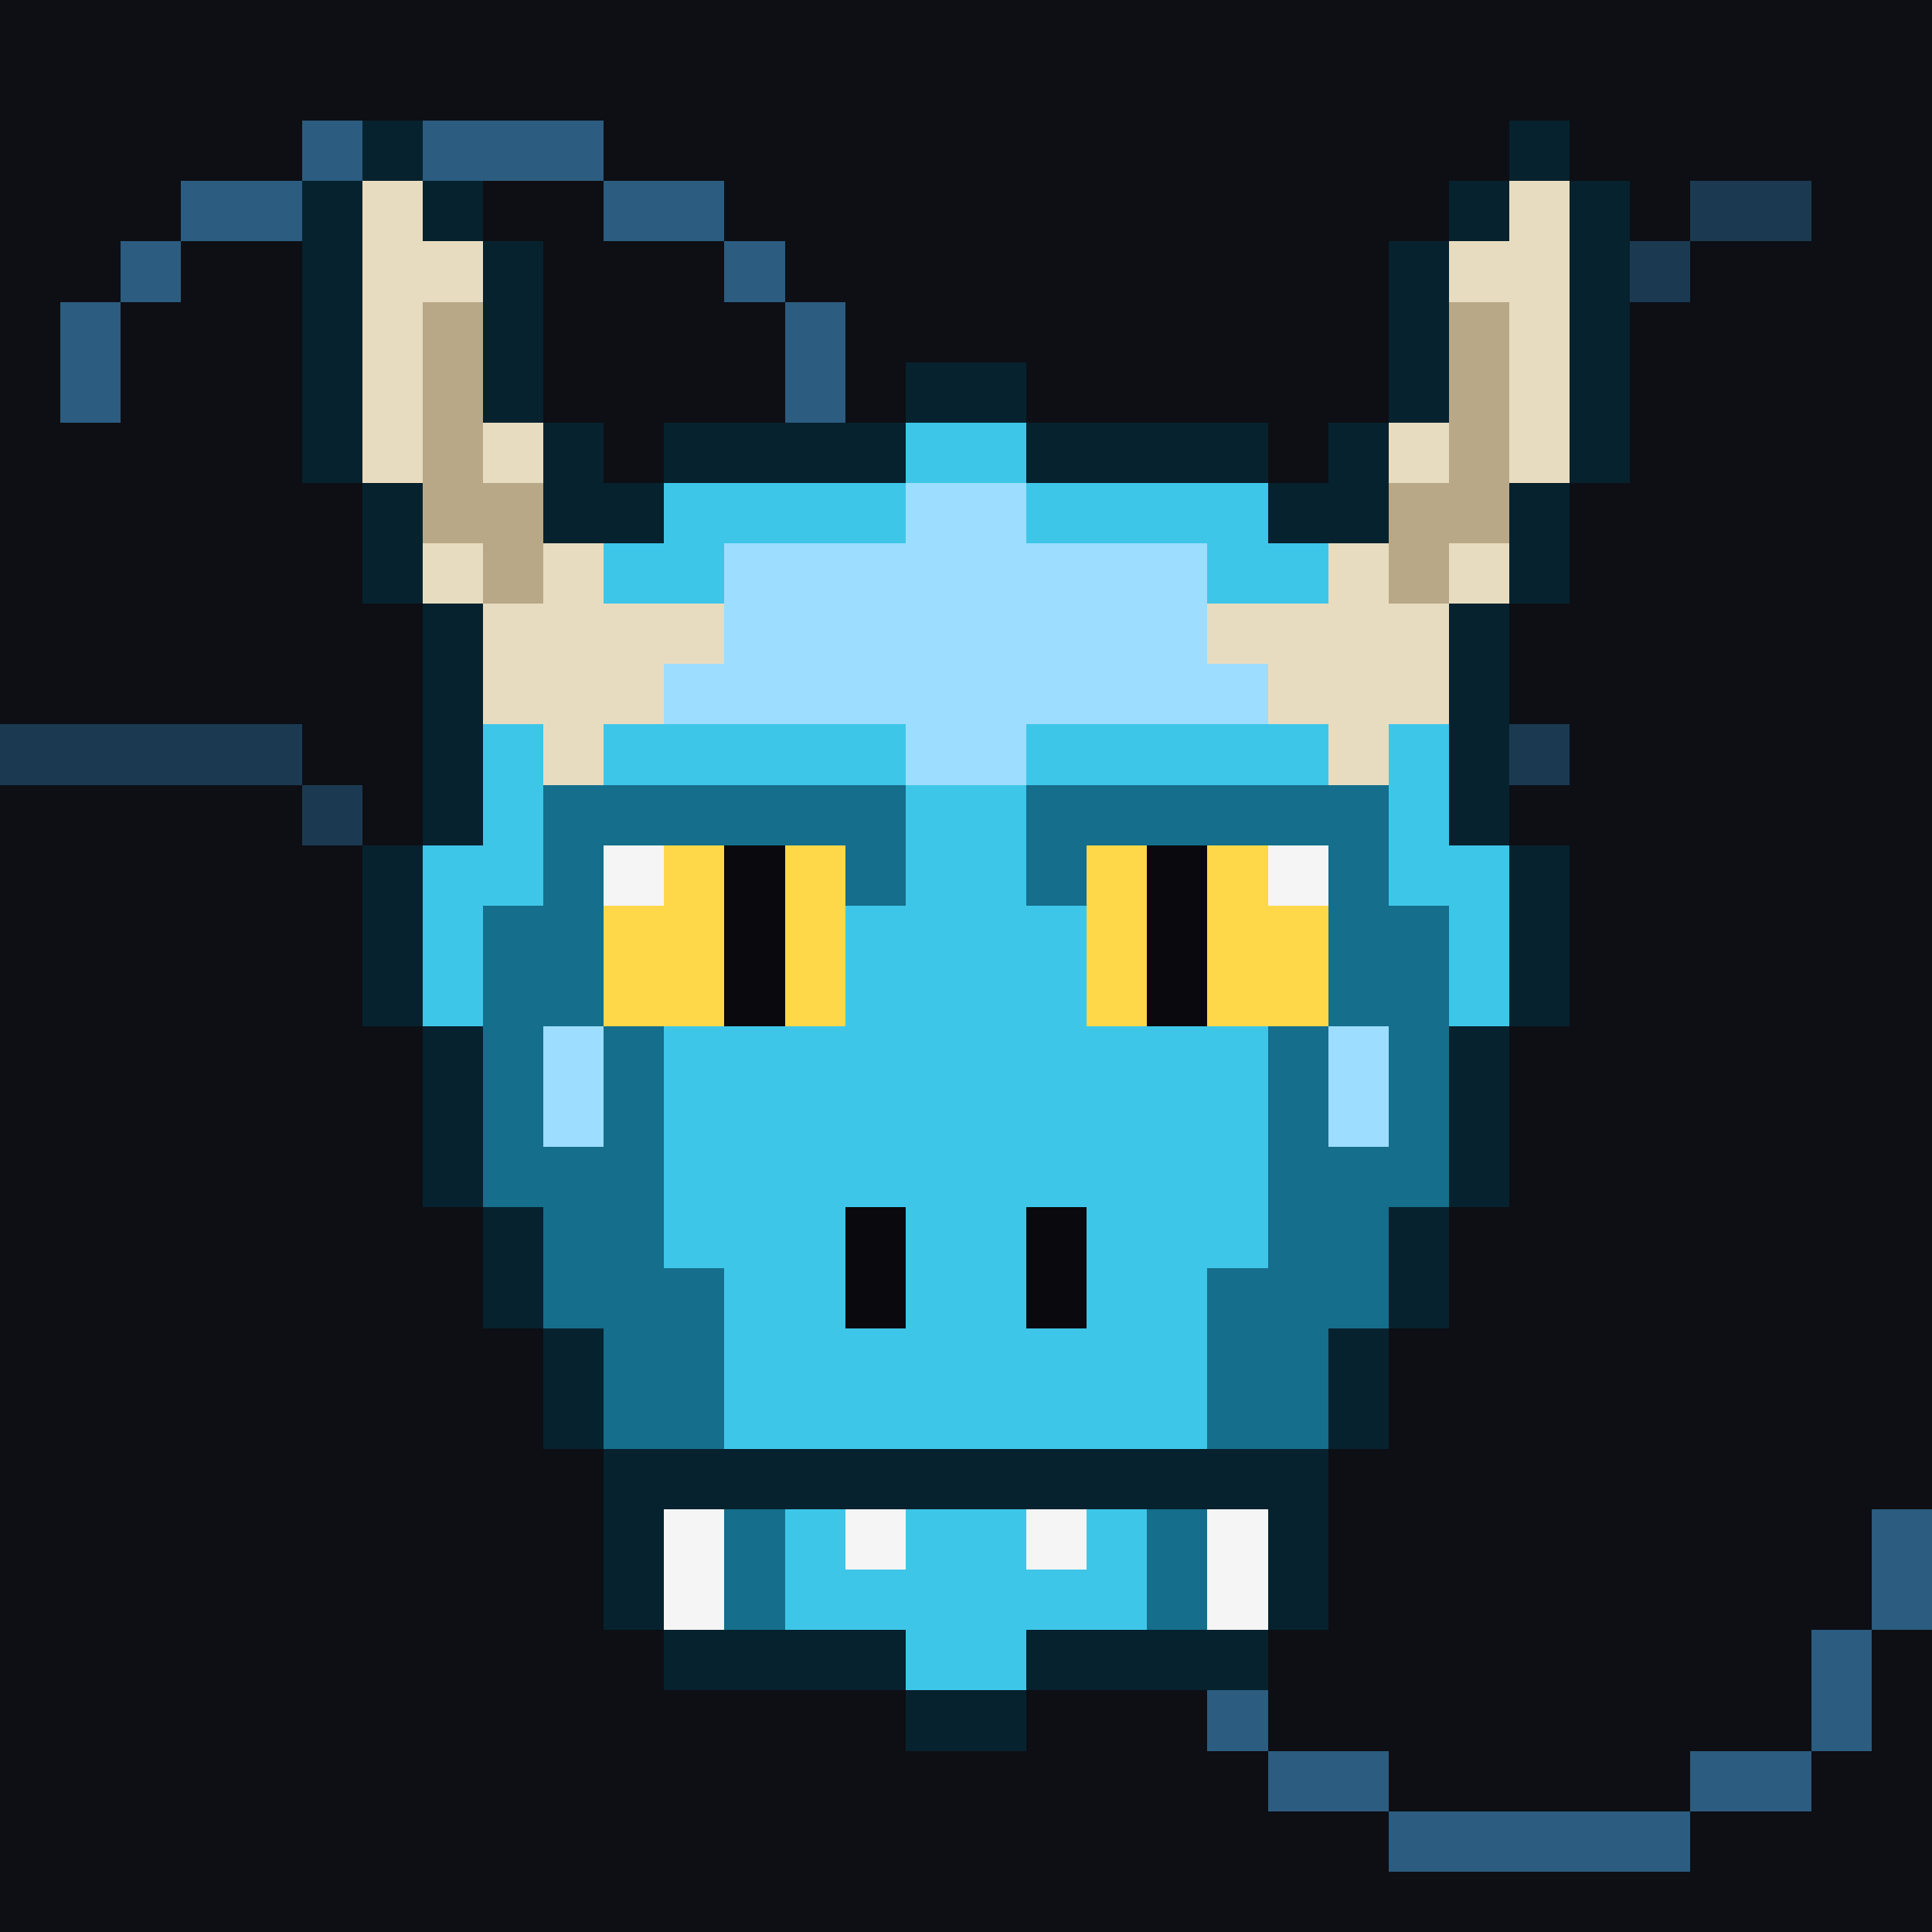
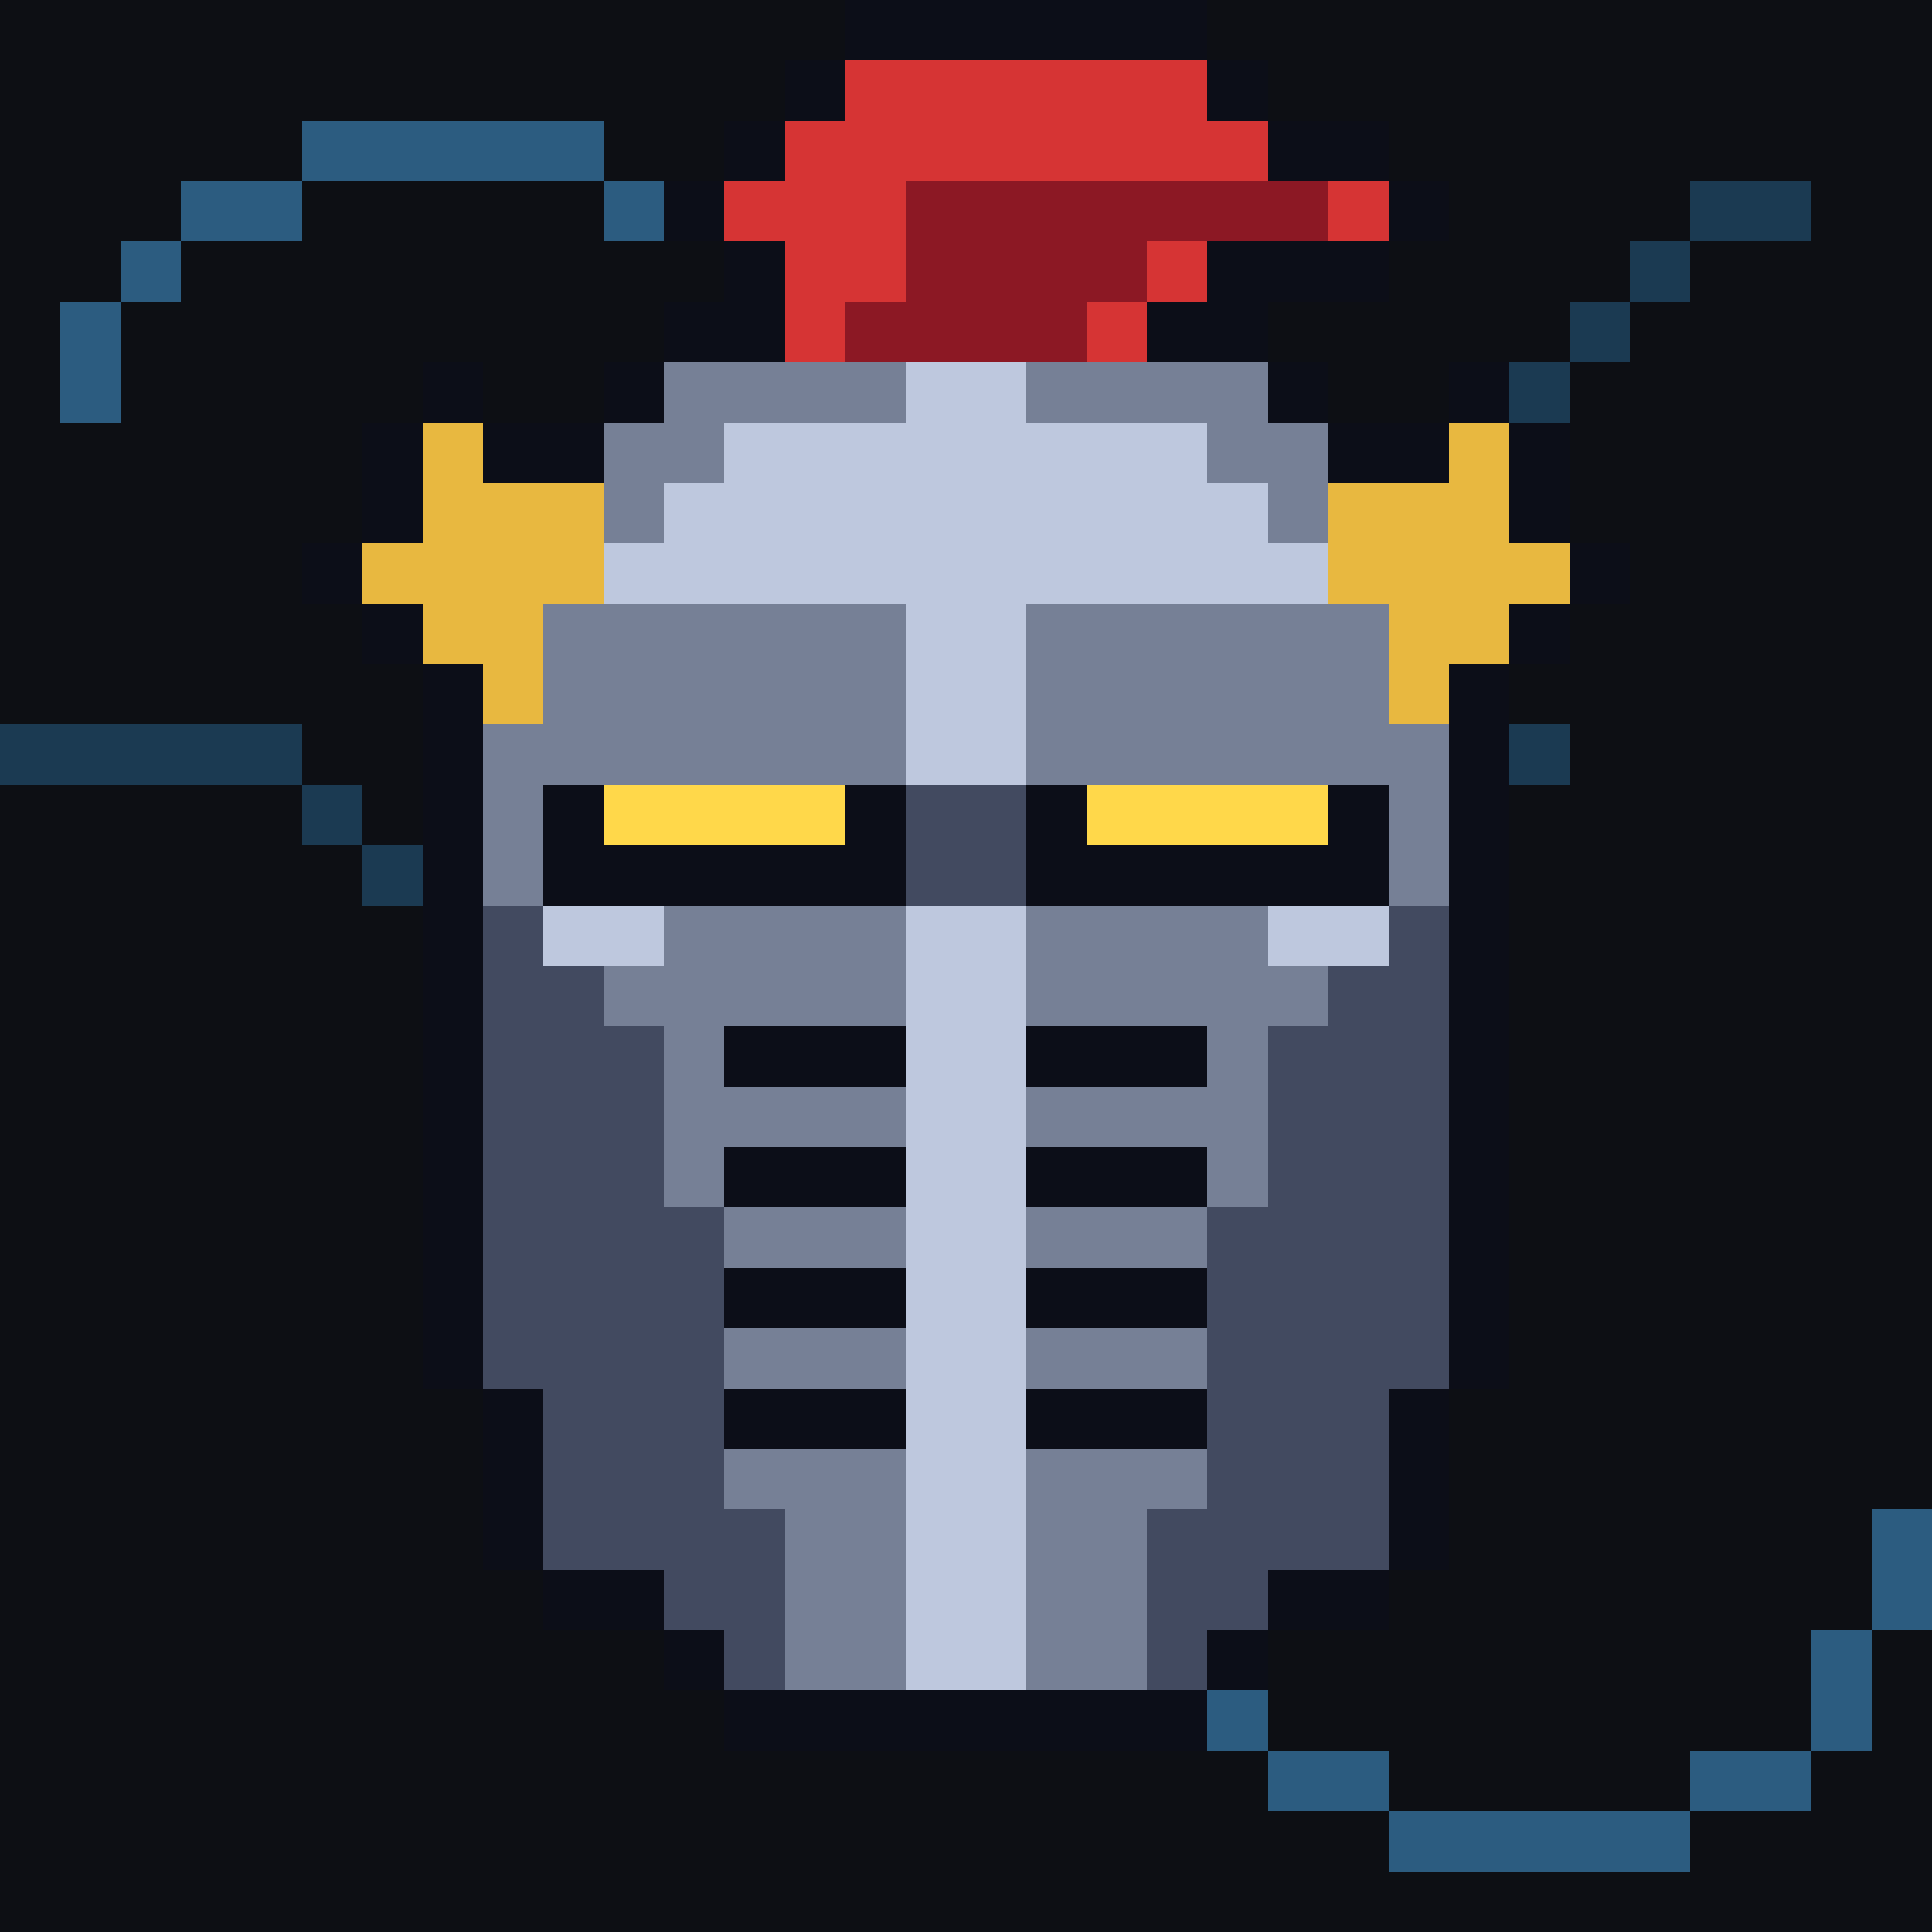
<svg xmlns="http://www.w3.org/2000/svg" viewBox="0 0 32 32" shape-rendering="crispEdges">
-   <rect x="0" y="0" width="32" height="1" fill="#0d0f14" />
-   <rect x="0" y="1" width="32" height="1" fill="#0d0f14" />
+   <rect x="0" y="0" width="14" height="1" fill="#0d0f14" />
+   <rect x="14" y="0" width="6" height="1" fill="#0c0e18" />
+   <rect x="20" y="0" width="12" height="1" fill="#0d0f14" />
+   <rect x="0" y="1" width="13" height="1" fill="#0d0f14" />
+   <rect x="13" y="1" width="1" height="1" fill="#0c0e18" />
+   <rect x="14" y="1" width="6" height="1" fill="#d63434" />
+   <rect x="20" y="1" width="1" height="1" fill="#0c0e18" />
+   <rect x="21" y="1" width="11" height="1" fill="#0d0f14" />
  <rect x="0" y="2" width="5" height="1" fill="#0d0f14" />
-   <rect x="5" y="2" width="1" height="1" fill="#2c5c80" />
-   <rect x="6" y="2" width="1" height="1" fill="#06222e" />
-   <rect x="7" y="2" width="3" height="1" fill="#2c5c80" />
-   <rect x="10" y="2" width="15" height="1" fill="#0d0f14" />
-   <rect x="25" y="2" width="1" height="1" fill="#06222e" />
-   <rect x="26" y="2" width="6" height="1" fill="#0d0f14" />
+   <rect x="5" y="2" width="5" height="1" fill="#2c5c80" />
+   <rect x="10" y="2" width="2" height="1" fill="#0d0f14" />
+   <rect x="12" y="2" width="1" height="1" fill="#0c0e18" />
+   <rect x="13" y="2" width="8" height="1" fill="#d63434" />
+   <rect x="21" y="2" width="2" height="1" fill="#0c0e18" />
+   <rect x="23" y="2" width="9" height="1" fill="#0d0f14" />
  <rect x="0" y="3" width="3" height="1" fill="#0d0f14" />
  <rect x="3" y="3" width="2" height="1" fill="#2c5c80" />
-   <rect x="5" y="3" width="1" height="1" fill="#06222e" />
-   <rect x="6" y="3" width="1" height="1" fill="#e8dcc0" />
-   <rect x="7" y="3" width="1" height="1" fill="#06222e" />
-   <rect x="8" y="3" width="2" height="1" fill="#0d0f14" />
-   <rect x="10" y="3" width="2" height="1" fill="#2c5c80" />
-   <rect x="12" y="3" width="12" height="1" fill="#0d0f14" />
-   <rect x="24" y="3" width="1" height="1" fill="#06222e" />
-   <rect x="25" y="3" width="1" height="1" fill="#e8dcc0" />
-   <rect x="26" y="3" width="1" height="1" fill="#06222e" />
-   <rect x="27" y="3" width="1" height="1" fill="#0d0f14" />
+   <rect x="5" y="3" width="5" height="1" fill="#0d0f14" />
+   <rect x="10" y="3" width="1" height="1" fill="#2c5c80" />
+   <rect x="11" y="3" width="1" height="1" fill="#0c0e18" />
+   <rect x="12" y="3" width="3" height="1" fill="#d63434" />
+   <rect x="15" y="3" width="7" height="1" fill="#8c1824" />
+   <rect x="22" y="3" width="1" height="1" fill="#d63434" />
+   <rect x="23" y="3" width="1" height="1" fill="#0c0e18" />
+   <rect x="24" y="3" width="4" height="1" fill="#0d0f14" />
  <rect x="28" y="3" width="2" height="1" fill="#1b3a52" />
  <rect x="30" y="3" width="2" height="1" fill="#0d0f14" />
  <rect x="0" y="4" width="2" height="1" fill="#0d0f14" />
  <rect x="2" y="4" width="1" height="1" fill="#2c5c80" />
-   <rect x="3" y="4" width="2" height="1" fill="#0d0f14" />
-   <rect x="5" y="4" width="1" height="1" fill="#06222e" />
-   <rect x="6" y="4" width="2" height="1" fill="#e8dcc0" />
-   <rect x="8" y="4" width="1" height="1" fill="#06222e" />
-   <rect x="9" y="4" width="3" height="1" fill="#0d0f14" />
-   <rect x="12" y="4" width="1" height="1" fill="#2c5c80" />
-   <rect x="13" y="4" width="10" height="1" fill="#0d0f14" />
-   <rect x="23" y="4" width="1" height="1" fill="#06222e" />
-   <rect x="24" y="4" width="2" height="1" fill="#e8dcc0" />
-   <rect x="26" y="4" width="1" height="1" fill="#06222e" />
+   <rect x="3" y="4" width="9" height="1" fill="#0d0f14" />
+   <rect x="12" y="4" width="1" height="1" fill="#0c0e18" />
+   <rect x="13" y="4" width="2" height="1" fill="#d63434" />
+   <rect x="15" y="4" width="4" height="1" fill="#8c1824" />
+   <rect x="19" y="4" width="1" height="1" fill="#d63434" />
+   <rect x="20" y="4" width="3" height="1" fill="#0c0e18" />
+   <rect x="23" y="4" width="4" height="1" fill="#0d0f14" />
  <rect x="27" y="4" width="1" height="1" fill="#1b3a52" />
  <rect x="28" y="4" width="4" height="1" fill="#0d0f14" />
  <rect x="0" y="5" width="1" height="1" fill="#0d0f14" />
  <rect x="1" y="5" width="1" height="1" fill="#2c5c80" />
-   <rect x="2" y="5" width="3" height="1" fill="#0d0f14" />
-   <rect x="5" y="5" width="1" height="1" fill="#06222e" />
-   <rect x="6" y="5" width="1" height="1" fill="#e8dcc0" />
-   <rect x="7" y="5" width="1" height="1" fill="#b8a888" />
-   <rect x="8" y="5" width="1" height="1" fill="#06222e" />
-   <rect x="9" y="5" width="4" height="1" fill="#0d0f14" />
-   <rect x="13" y="5" width="1" height="1" fill="#2c5c80" />
-   <rect x="14" y="5" width="9" height="1" fill="#0d0f14" />
-   <rect x="23" y="5" width="1" height="1" fill="#06222e" />
-   <rect x="24" y="5" width="1" height="1" fill="#b8a888" />
-   <rect x="25" y="5" width="1" height="1" fill="#e8dcc0" />
-   <rect x="26" y="5" width="1" height="1" fill="#06222e" />
+   <rect x="2" y="5" width="9" height="1" fill="#0d0f14" />
+   <rect x="11" y="5" width="2" height="1" fill="#0c0e18" />
+   <rect x="13" y="5" width="1" height="1" fill="#d63434" />
+   <rect x="14" y="5" width="4" height="1" fill="#8c1824" />
+   <rect x="18" y="5" width="1" height="1" fill="#d63434" />
+   <rect x="19" y="5" width="2" height="1" fill="#0c0e18" />
+   <rect x="21" y="5" width="5" height="1" fill="#0d0f14" />
+   <rect x="26" y="5" width="1" height="1" fill="#1b3a52" />
  <rect x="27" y="5" width="5" height="1" fill="#0d0f14" />
  <rect x="0" y="6" width="1" height="1" fill="#0d0f14" />
  <rect x="1" y="6" width="1" height="1" fill="#2c5c80" />
-   <rect x="2" y="6" width="3" height="1" fill="#0d0f14" />
-   <rect x="5" y="6" width="1" height="1" fill="#06222e" />
-   <rect x="6" y="6" width="1" height="1" fill="#e8dcc0" />
-   <rect x="7" y="6" width="1" height="1" fill="#b8a888" />
-   <rect x="8" y="6" width="1" height="1" fill="#06222e" />
-   <rect x="9" y="6" width="4" height="1" fill="#0d0f14" />
-   <rect x="13" y="6" width="1" height="1" fill="#2c5c80" />
-   <rect x="14" y="6" width="1" height="1" fill="#0d0f14" />
-   <rect x="15" y="6" width="2" height="1" fill="#06222e" />
-   <rect x="17" y="6" width="6" height="1" fill="#0d0f14" />
-   <rect x="23" y="6" width="1" height="1" fill="#06222e" />
-   <rect x="24" y="6" width="1" height="1" fill="#b8a888" />
-   <rect x="25" y="6" width="1" height="1" fill="#e8dcc0" />
-   <rect x="26" y="6" width="1" height="1" fill="#06222e" />
-   <rect x="27" y="6" width="5" height="1" fill="#0d0f14" />
-   <rect x="0" y="7" width="5" height="1" fill="#0d0f14" />
-   <rect x="5" y="7" width="1" height="1" fill="#06222e" />
-   <rect x="6" y="7" width="1" height="1" fill="#e8dcc0" />
-   <rect x="7" y="7" width="1" height="1" fill="#b8a888" />
-   <rect x="8" y="7" width="1" height="1" fill="#e8dcc0" />
-   <rect x="9" y="7" width="1" height="1" fill="#06222e" />
-   <rect x="10" y="7" width="1" height="1" fill="#0d0f14" />
-   <rect x="11" y="7" width="4" height="1" fill="#06222e" />
-   <rect x="15" y="7" width="2" height="1" fill="#3ec6e8" />
-   <rect x="17" y="7" width="4" height="1" fill="#06222e" />
-   <rect x="21" y="7" width="1" height="1" fill="#0d0f14" />
-   <rect x="22" y="7" width="1" height="1" fill="#06222e" />
-   <rect x="23" y="7" width="1" height="1" fill="#e8dcc0" />
-   <rect x="24" y="7" width="1" height="1" fill="#b8a888" />
-   <rect x="25" y="7" width="1" height="1" fill="#e8dcc0" />
-   <rect x="26" y="7" width="1" height="1" fill="#06222e" />
-   <rect x="27" y="7" width="5" height="1" fill="#0d0f14" />
+   <rect x="2" y="6" width="5" height="1" fill="#0d0f14" />
+   <rect x="7" y="6" width="1" height="1" fill="#0c0e18" />
+   <rect x="8" y="6" width="2" height="1" fill="#0d0f14" />
+   <rect x="10" y="6" width="1" height="1" fill="#0c0e18" />
+   <rect x="11" y="6" width="4" height="1" fill="#768096" />
+   <rect x="15" y="6" width="2" height="1" fill="#bec8de" />
+   <rect x="17" y="6" width="4" height="1" fill="#768096" />
+   <rect x="21" y="6" width="1" height="1" fill="#0c0e18" />
+   <rect x="22" y="6" width="2" height="1" fill="#0d0f14" />
+   <rect x="24" y="6" width="1" height="1" fill="#0c0e18" />
+   <rect x="25" y="6" width="1" height="1" fill="#1b3a52" />
+   <rect x="26" y="6" width="6" height="1" fill="#0d0f14" />
+   <rect x="0" y="7" width="6" height="1" fill="#0d0f14" />
+   <rect x="6" y="7" width="1" height="1" fill="#0c0e18" />
+   <rect x="7" y="7" width="1" height="1" fill="#e8b840" />
+   <rect x="8" y="7" width="2" height="1" fill="#0c0e18" />
+   <rect x="10" y="7" width="2" height="1" fill="#768096" />
+   <rect x="12" y="7" width="8" height="1" fill="#bec8de" />
+   <rect x="20" y="7" width="2" height="1" fill="#768096" />
+   <rect x="22" y="7" width="2" height="1" fill="#0c0e18" />
+   <rect x="24" y="7" width="1" height="1" fill="#e8b840" />
+   <rect x="25" y="7" width="1" height="1" fill="#0c0e18" />
+   <rect x="26" y="7" width="6" height="1" fill="#0d0f14" />
  <rect x="0" y="8" width="6" height="1" fill="#0d0f14" />
-   <rect x="6" y="8" width="1" height="1" fill="#06222e" />
-   <rect x="7" y="8" width="2" height="1" fill="#b8a888" />
-   <rect x="9" y="8" width="2" height="1" fill="#06222e" />
-   <rect x="11" y="8" width="4" height="1" fill="#3ec6e8" />
-   <rect x="15" y="8" width="2" height="1" fill="#9dddff" />
-   <rect x="17" y="8" width="4" height="1" fill="#3ec6e8" />
-   <rect x="21" y="8" width="2" height="1" fill="#06222e" />
-   <rect x="23" y="8" width="2" height="1" fill="#b8a888" />
-   <rect x="25" y="8" width="1" height="1" fill="#06222e" />
+   <rect x="6" y="8" width="1" height="1" fill="#0c0e18" />
+   <rect x="7" y="8" width="3" height="1" fill="#e8b840" />
+   <rect x="10" y="8" width="1" height="1" fill="#768096" />
+   <rect x="11" y="8" width="10" height="1" fill="#bec8de" />
+   <rect x="21" y="8" width="1" height="1" fill="#768096" />
+   <rect x="22" y="8" width="3" height="1" fill="#e8b840" />
+   <rect x="25" y="8" width="1" height="1" fill="#0c0e18" />
  <rect x="26" y="8" width="6" height="1" fill="#0d0f14" />
-   <rect x="0" y="9" width="6" height="1" fill="#0d0f14" />
-   <rect x="6" y="9" width="1" height="1" fill="#06222e" />
-   <rect x="7" y="9" width="1" height="1" fill="#e8dcc0" />
-   <rect x="8" y="9" width="1" height="1" fill="#b8a888" />
-   <rect x="9" y="9" width="1" height="1" fill="#e8dcc0" />
-   <rect x="10" y="9" width="2" height="1" fill="#3ec6e8" />
-   <rect x="12" y="9" width="8" height="1" fill="#9dddff" />
-   <rect x="20" y="9" width="2" height="1" fill="#3ec6e8" />
-   <rect x="22" y="9" width="1" height="1" fill="#e8dcc0" />
-   <rect x="23" y="9" width="1" height="1" fill="#b8a888" />
-   <rect x="24" y="9" width="1" height="1" fill="#e8dcc0" />
-   <rect x="25" y="9" width="1" height="1" fill="#06222e" />
-   <rect x="26" y="9" width="6" height="1" fill="#0d0f14" />
-   <rect x="0" y="10" width="7" height="1" fill="#0d0f14" />
-   <rect x="7" y="10" width="1" height="1" fill="#06222e" />
-   <rect x="8" y="10" width="4" height="1" fill="#e8dcc0" />
-   <rect x="12" y="10" width="8" height="1" fill="#9dddff" />
-   <rect x="20" y="10" width="4" height="1" fill="#e8dcc0" />
-   <rect x="24" y="10" width="1" height="1" fill="#06222e" />
-   <rect x="25" y="10" width="7" height="1" fill="#0d0f14" />
+   <rect x="0" y="9" width="5" height="1" fill="#0d0f14" />
+   <rect x="5" y="9" width="1" height="1" fill="#0c0e18" />
+   <rect x="6" y="9" width="4" height="1" fill="#e8b840" />
+   <rect x="10" y="9" width="12" height="1" fill="#bec8de" />
+   <rect x="22" y="9" width="4" height="1" fill="#e8b840" />
+   <rect x="26" y="9" width="1" height="1" fill="#0c0e18" />
+   <rect x="27" y="9" width="5" height="1" fill="#0d0f14" />
+   <rect x="0" y="10" width="6" height="1" fill="#0d0f14" />
+   <rect x="6" y="10" width="1" height="1" fill="#0c0e18" />
+   <rect x="7" y="10" width="2" height="1" fill="#e8b840" />
+   <rect x="9" y="10" width="6" height="1" fill="#768096" />
+   <rect x="15" y="10" width="2" height="1" fill="#bec8de" />
+   <rect x="17" y="10" width="6" height="1" fill="#768096" />
+   <rect x="23" y="10" width="2" height="1" fill="#e8b840" />
+   <rect x="25" y="10" width="1" height="1" fill="#0c0e18" />
+   <rect x="26" y="10" width="6" height="1" fill="#0d0f14" />
  <rect x="0" y="11" width="7" height="1" fill="#0d0f14" />
-   <rect x="7" y="11" width="1" height="1" fill="#06222e" />
-   <rect x="8" y="11" width="3" height="1" fill="#e8dcc0" />
-   <rect x="11" y="11" width="10" height="1" fill="#9dddff" />
-   <rect x="21" y="11" width="3" height="1" fill="#e8dcc0" />
-   <rect x="24" y="11" width="1" height="1" fill="#06222e" />
+   <rect x="7" y="11" width="1" height="1" fill="#0c0e18" />
+   <rect x="8" y="11" width="1" height="1" fill="#e8b840" />
+   <rect x="9" y="11" width="6" height="1" fill="#768096" />
+   <rect x="15" y="11" width="2" height="1" fill="#bec8de" />
+   <rect x="17" y="11" width="6" height="1" fill="#768096" />
+   <rect x="23" y="11" width="1" height="1" fill="#e8b840" />
+   <rect x="24" y="11" width="1" height="1" fill="#0c0e18" />
  <rect x="25" y="11" width="7" height="1" fill="#0d0f14" />
  <rect x="0" y="12" width="5" height="1" fill="#1b3a52" />
  <rect x="5" y="12" width="2" height="1" fill="#0d0f14" />
-   <rect x="7" y="12" width="1" height="1" fill="#06222e" />
-   <rect x="8" y="12" width="1" height="1" fill="#3ec6e8" />
-   <rect x="9" y="12" width="1" height="1" fill="#e8dcc0" />
-   <rect x="10" y="12" width="5" height="1" fill="#3ec6e8" />
-   <rect x="15" y="12" width="2" height="1" fill="#9dddff" />
-   <rect x="17" y="12" width="5" height="1" fill="#3ec6e8" />
-   <rect x="22" y="12" width="1" height="1" fill="#e8dcc0" />
-   <rect x="23" y="12" width="1" height="1" fill="#3ec6e8" />
-   <rect x="24" y="12" width="1" height="1" fill="#06222e" />
+   <rect x="7" y="12" width="1" height="1" fill="#0c0e18" />
+   <rect x="8" y="12" width="7" height="1" fill="#768096" />
+   <rect x="15" y="12" width="2" height="1" fill="#bec8de" />
+   <rect x="17" y="12" width="7" height="1" fill="#768096" />
+   <rect x="24" y="12" width="1" height="1" fill="#0c0e18" />
  <rect x="25" y="12" width="1" height="1" fill="#1b3a52" />
  <rect x="26" y="12" width="6" height="1" fill="#0d0f14" />
  <rect x="0" y="13" width="5" height="1" fill="#0d0f14" />
  <rect x="5" y="13" width="1" height="1" fill="#1b3a52" />
  <rect x="6" y="13" width="1" height="1" fill="#0d0f14" />
-   <rect x="7" y="13" width="1" height="1" fill="#06222e" />
-   <rect x="8" y="13" width="1" height="1" fill="#3ec6e8" />
-   <rect x="9" y="13" width="6" height="1" fill="#146e8c" />
-   <rect x="15" y="13" width="2" height="1" fill="#3ec6e8" />
-   <rect x="17" y="13" width="6" height="1" fill="#146e8c" />
-   <rect x="23" y="13" width="1" height="1" fill="#3ec6e8" />
-   <rect x="24" y="13" width="1" height="1" fill="#06222e" />
+   <rect x="7" y="13" width="1" height="1" fill="#0c0e18" />
+   <rect x="8" y="13" width="1" height="1" fill="#768096" />
+   <rect x="9" y="13" width="1" height="1" fill="#0c0e18" />
+   <rect x="10" y="13" width="4" height="1" fill="#ffd84a" />
+   <rect x="14" y="13" width="1" height="1" fill="#0c0e18" />
+   <rect x="15" y="13" width="2" height="1" fill="#424a60" />
+   <rect x="17" y="13" width="1" height="1" fill="#0c0e18" />
+   <rect x="18" y="13" width="4" height="1" fill="#ffd84a" />
+   <rect x="22" y="13" width="1" height="1" fill="#0c0e18" />
+   <rect x="23" y="13" width="1" height="1" fill="#768096" />
+   <rect x="24" y="13" width="1" height="1" fill="#0c0e18" />
  <rect x="25" y="13" width="7" height="1" fill="#0d0f14" />
  <rect x="0" y="14" width="6" height="1" fill="#0d0f14" />
-   <rect x="6" y="14" width="1" height="1" fill="#06222e" />
-   <rect x="7" y="14" width="2" height="1" fill="#3ec6e8" />
-   <rect x="9" y="14" width="1" height="1" fill="#146e8c" />
-   <rect x="10" y="14" width="1" height="1" fill="#f5f5f5" />
-   <rect x="11" y="14" width="1" height="1" fill="#ffd84a" />
-   <rect x="12" y="14" width="1" height="1" fill="#0a0a0e" />
-   <rect x="13" y="14" width="1" height="1" fill="#ffd84a" />
-   <rect x="14" y="14" width="1" height="1" fill="#146e8c" />
-   <rect x="15" y="14" width="2" height="1" fill="#3ec6e8" />
-   <rect x="17" y="14" width="1" height="1" fill="#146e8c" />
-   <rect x="18" y="14" width="1" height="1" fill="#ffd84a" />
-   <rect x="19" y="14" width="1" height="1" fill="#0a0a0e" />
-   <rect x="20" y="14" width="1" height="1" fill="#ffd84a" />
-   <rect x="21" y="14" width="1" height="1" fill="#f5f5f5" />
-   <rect x="22" y="14" width="1" height="1" fill="#146e8c" />
-   <rect x="23" y="14" width="2" height="1" fill="#3ec6e8" />
-   <rect x="25" y="14" width="1" height="1" fill="#06222e" />
-   <rect x="26" y="14" width="6" height="1" fill="#0d0f14" />
-   <rect x="0" y="15" width="6" height="1" fill="#0d0f14" />
-   <rect x="6" y="15" width="1" height="1" fill="#06222e" />
-   <rect x="7" y="15" width="1" height="1" fill="#3ec6e8" />
-   <rect x="8" y="15" width="2" height="1" fill="#146e8c" />
-   <rect x="10" y="15" width="2" height="1" fill="#ffd84a" />
-   <rect x="12" y="15" width="1" height="1" fill="#0a0a0e" />
-   <rect x="13" y="15" width="1" height="1" fill="#ffd84a" />
-   <rect x="14" y="15" width="4" height="1" fill="#3ec6e8" />
-   <rect x="18" y="15" width="1" height="1" fill="#ffd84a" />
-   <rect x="19" y="15" width="1" height="1" fill="#0a0a0e" />
-   <rect x="20" y="15" width="2" height="1" fill="#ffd84a" />
-   <rect x="22" y="15" width="2" height="1" fill="#146e8c" />
-   <rect x="24" y="15" width="1" height="1" fill="#3ec6e8" />
-   <rect x="25" y="15" width="1" height="1" fill="#06222e" />
-   <rect x="26" y="15" width="6" height="1" fill="#0d0f14" />
-   <rect x="0" y="16" width="6" height="1" fill="#0d0f14" />
-   <rect x="6" y="16" width="1" height="1" fill="#06222e" />
-   <rect x="7" y="16" width="1" height="1" fill="#3ec6e8" />
-   <rect x="8" y="16" width="2" height="1" fill="#146e8c" />
-   <rect x="10" y="16" width="2" height="1" fill="#ffd84a" />
-   <rect x="12" y="16" width="1" height="1" fill="#0a0a0e" />
-   <rect x="13" y="16" width="1" height="1" fill="#ffd84a" />
-   <rect x="14" y="16" width="4" height="1" fill="#3ec6e8" />
-   <rect x="18" y="16" width="1" height="1" fill="#ffd84a" />
-   <rect x="19" y="16" width="1" height="1" fill="#0a0a0e" />
-   <rect x="20" y="16" width="2" height="1" fill="#ffd84a" />
-   <rect x="22" y="16" width="2" height="1" fill="#146e8c" />
-   <rect x="24" y="16" width="1" height="1" fill="#3ec6e8" />
-   <rect x="25" y="16" width="1" height="1" fill="#06222e" />
-   <rect x="26" y="16" width="6" height="1" fill="#0d0f14" />
+   <rect x="6" y="14" width="1" height="1" fill="#1b3a52" />
+   <rect x="7" y="14" width="1" height="1" fill="#0c0e18" />
+   <rect x="8" y="14" width="1" height="1" fill="#768096" />
+   <rect x="9" y="14" width="6" height="1" fill="#0c0e18" />
+   <rect x="15" y="14" width="2" height="1" fill="#424a60" />
+   <rect x="17" y="14" width="6" height="1" fill="#0c0e18" />
+   <rect x="23" y="14" width="1" height="1" fill="#768096" />
+   <rect x="24" y="14" width="1" height="1" fill="#0c0e18" />
+   <rect x="25" y="14" width="7" height="1" fill="#0d0f14" />
+   <rect x="0" y="15" width="7" height="1" fill="#0d0f14" />
+   <rect x="7" y="15" width="1" height="1" fill="#0c0e18" />
+   <rect x="8" y="15" width="1" height="1" fill="#424a60" />
+   <rect x="9" y="15" width="2" height="1" fill="#bec8de" />
+   <rect x="11" y="15" width="4" height="1" fill="#768096" />
+   <rect x="15" y="15" width="2" height="1" fill="#bec8de" />
+   <rect x="17" y="15" width="4" height="1" fill="#768096" />
+   <rect x="21" y="15" width="2" height="1" fill="#bec8de" />
+   <rect x="23" y="15" width="1" height="1" fill="#424a60" />
+   <rect x="24" y="15" width="1" height="1" fill="#0c0e18" />
+   <rect x="25" y="15" width="7" height="1" fill="#0d0f14" />
+   <rect x="0" y="16" width="7" height="1" fill="#0d0f14" />
+   <rect x="7" y="16" width="1" height="1" fill="#0c0e18" />
+   <rect x="8" y="16" width="2" height="1" fill="#424a60" />
+   <rect x="10" y="16" width="5" height="1" fill="#768096" />
+   <rect x="15" y="16" width="2" height="1" fill="#bec8de" />
+   <rect x="17" y="16" width="5" height="1" fill="#768096" />
+   <rect x="22" y="16" width="2" height="1" fill="#424a60" />
+   <rect x="24" y="16" width="1" height="1" fill="#0c0e18" />
+   <rect x="25" y="16" width="7" height="1" fill="#0d0f14" />
  <rect x="0" y="17" width="7" height="1" fill="#0d0f14" />
-   <rect x="7" y="17" width="1" height="1" fill="#06222e" />
-   <rect x="8" y="17" width="1" height="1" fill="#146e8c" />
-   <rect x="9" y="17" width="1" height="1" fill="#9dddff" />
-   <rect x="10" y="17" width="1" height="1" fill="#146e8c" />
-   <rect x="11" y="17" width="10" height="1" fill="#3ec6e8" />
-   <rect x="21" y="17" width="1" height="1" fill="#146e8c" />
-   <rect x="22" y="17" width="1" height="1" fill="#9dddff" />
-   <rect x="23" y="17" width="1" height="1" fill="#146e8c" />
-   <rect x="24" y="17" width="1" height="1" fill="#06222e" />
+   <rect x="7" y="17" width="1" height="1" fill="#0c0e18" />
+   <rect x="8" y="17" width="3" height="1" fill="#424a60" />
+   <rect x="11" y="17" width="1" height="1" fill="#768096" />
+   <rect x="12" y="17" width="3" height="1" fill="#0c0e18" />
+   <rect x="15" y="17" width="2" height="1" fill="#bec8de" />
+   <rect x="17" y="17" width="3" height="1" fill="#0c0e18" />
+   <rect x="20" y="17" width="1" height="1" fill="#768096" />
+   <rect x="21" y="17" width="3" height="1" fill="#424a60" />
+   <rect x="24" y="17" width="1" height="1" fill="#0c0e18" />
  <rect x="25" y="17" width="7" height="1" fill="#0d0f14" />
  <rect x="0" y="18" width="7" height="1" fill="#0d0f14" />
-   <rect x="7" y="18" width="1" height="1" fill="#06222e" />
-   <rect x="8" y="18" width="1" height="1" fill="#146e8c" />
-   <rect x="9" y="18" width="1" height="1" fill="#9dddff" />
-   <rect x="10" y="18" width="1" height="1" fill="#146e8c" />
-   <rect x="11" y="18" width="10" height="1" fill="#3ec6e8" />
-   <rect x="21" y="18" width="1" height="1" fill="#146e8c" />
-   <rect x="22" y="18" width="1" height="1" fill="#9dddff" />
-   <rect x="23" y="18" width="1" height="1" fill="#146e8c" />
-   <rect x="24" y="18" width="1" height="1" fill="#06222e" />
+   <rect x="7" y="18" width="1" height="1" fill="#0c0e18" />
+   <rect x="8" y="18" width="3" height="1" fill="#424a60" />
+   <rect x="11" y="18" width="4" height="1" fill="#768096" />
+   <rect x="15" y="18" width="2" height="1" fill="#bec8de" />
+   <rect x="17" y="18" width="4" height="1" fill="#768096" />
+   <rect x="21" y="18" width="3" height="1" fill="#424a60" />
+   <rect x="24" y="18" width="1" height="1" fill="#0c0e18" />
  <rect x="25" y="18" width="7" height="1" fill="#0d0f14" />
  <rect x="0" y="19" width="7" height="1" fill="#0d0f14" />
-   <rect x="7" y="19" width="1" height="1" fill="#06222e" />
-   <rect x="8" y="19" width="3" height="1" fill="#146e8c" />
-   <rect x="11" y="19" width="10" height="1" fill="#3ec6e8" />
-   <rect x="21" y="19" width="3" height="1" fill="#146e8c" />
-   <rect x="24" y="19" width="1" height="1" fill="#06222e" />
+   <rect x="7" y="19" width="1" height="1" fill="#0c0e18" />
+   <rect x="8" y="19" width="3" height="1" fill="#424a60" />
+   <rect x="11" y="19" width="1" height="1" fill="#768096" />
+   <rect x="12" y="19" width="3" height="1" fill="#0c0e18" />
+   <rect x="15" y="19" width="2" height="1" fill="#bec8de" />
+   <rect x="17" y="19" width="3" height="1" fill="#0c0e18" />
+   <rect x="20" y="19" width="1" height="1" fill="#768096" />
+   <rect x="21" y="19" width="3" height="1" fill="#424a60" />
+   <rect x="24" y="19" width="1" height="1" fill="#0c0e18" />
  <rect x="25" y="19" width="7" height="1" fill="#0d0f14" />
-   <rect x="0" y="20" width="8" height="1" fill="#0d0f14" />
-   <rect x="8" y="20" width="1" height="1" fill="#06222e" />
-   <rect x="9" y="20" width="2" height="1" fill="#146e8c" />
-   <rect x="11" y="20" width="3" height="1" fill="#3ec6e8" />
-   <rect x="14" y="20" width="1" height="1" fill="#0a0a0e" />
-   <rect x="15" y="20" width="2" height="1" fill="#3ec6e8" />
-   <rect x="17" y="20" width="1" height="1" fill="#0a0a0e" />
-   <rect x="18" y="20" width="3" height="1" fill="#3ec6e8" />
-   <rect x="21" y="20" width="2" height="1" fill="#146e8c" />
-   <rect x="23" y="20" width="1" height="1" fill="#06222e" />
-   <rect x="24" y="20" width="8" height="1" fill="#0d0f14" />
-   <rect x="0" y="21" width="8" height="1" fill="#0d0f14" />
-   <rect x="8" y="21" width="1" height="1" fill="#06222e" />
-   <rect x="9" y="21" width="3" height="1" fill="#146e8c" />
-   <rect x="12" y="21" width="2" height="1" fill="#3ec6e8" />
-   <rect x="14" y="21" width="1" height="1" fill="#0a0a0e" />
-   <rect x="15" y="21" width="2" height="1" fill="#3ec6e8" />
-   <rect x="17" y="21" width="1" height="1" fill="#0a0a0e" />
-   <rect x="18" y="21" width="2" height="1" fill="#3ec6e8" />
-   <rect x="20" y="21" width="3" height="1" fill="#146e8c" />
-   <rect x="23" y="21" width="1" height="1" fill="#06222e" />
-   <rect x="24" y="21" width="8" height="1" fill="#0d0f14" />
-   <rect x="0" y="22" width="9" height="1" fill="#0d0f14" />
-   <rect x="9" y="22" width="1" height="1" fill="#06222e" />
-   <rect x="10" y="22" width="2" height="1" fill="#146e8c" />
-   <rect x="12" y="22" width="8" height="1" fill="#3ec6e8" />
-   <rect x="20" y="22" width="2" height="1" fill="#146e8c" />
-   <rect x="22" y="22" width="1" height="1" fill="#06222e" />
-   <rect x="23" y="22" width="9" height="1" fill="#0d0f14" />
-   <rect x="0" y="23" width="9" height="1" fill="#0d0f14" />
-   <rect x="9" y="23" width="1" height="1" fill="#06222e" />
-   <rect x="10" y="23" width="2" height="1" fill="#146e8c" />
-   <rect x="12" y="23" width="8" height="1" fill="#3ec6e8" />
-   <rect x="20" y="23" width="2" height="1" fill="#146e8c" />
-   <rect x="22" y="23" width="1" height="1" fill="#06222e" />
-   <rect x="23" y="23" width="9" height="1" fill="#0d0f14" />
-   <rect x="0" y="24" width="10" height="1" fill="#0d0f14" />
-   <rect x="10" y="24" width="12" height="1" fill="#06222e" />
-   <rect x="22" y="24" width="10" height="1" fill="#0d0f14" />
-   <rect x="0" y="25" width="10" height="1" fill="#0d0f14" />
-   <rect x="10" y="25" width="1" height="1" fill="#06222e" />
-   <rect x="11" y="25" width="1" height="1" fill="#f5f5f5" />
-   <rect x="12" y="25" width="1" height="1" fill="#146e8c" />
-   <rect x="13" y="25" width="1" height="1" fill="#3ec6e8" />
-   <rect x="14" y="25" width="1" height="1" fill="#f5f5f5" />
-   <rect x="15" y="25" width="2" height="1" fill="#3ec6e8" />
-   <rect x="17" y="25" width="1" height="1" fill="#f5f5f5" />
-   <rect x="18" y="25" width="1" height="1" fill="#3ec6e8" />
-   <rect x="19" y="25" width="1" height="1" fill="#146e8c" />
-   <rect x="20" y="25" width="1" height="1" fill="#f5f5f5" />
-   <rect x="21" y="25" width="1" height="1" fill="#06222e" />
-   <rect x="22" y="25" width="9" height="1" fill="#0d0f14" />
+   <rect x="0" y="20" width="7" height="1" fill="#0d0f14" />
+   <rect x="7" y="20" width="1" height="1" fill="#0c0e18" />
+   <rect x="8" y="20" width="4" height="1" fill="#424a60" />
+   <rect x="12" y="20" width="3" height="1" fill="#768096" />
+   <rect x="15" y="20" width="2" height="1" fill="#bec8de" />
+   <rect x="17" y="20" width="3" height="1" fill="#768096" />
+   <rect x="20" y="20" width="4" height="1" fill="#424a60" />
+   <rect x="24" y="20" width="1" height="1" fill="#0c0e18" />
+   <rect x="25" y="20" width="7" height="1" fill="#0d0f14" />
+   <rect x="0" y="21" width="7" height="1" fill="#0d0f14" />
+   <rect x="7" y="21" width="1" height="1" fill="#0c0e18" />
+   <rect x="8" y="21" width="4" height="1" fill="#424a60" />
+   <rect x="12" y="21" width="3" height="1" fill="#0c0e18" />
+   <rect x="15" y="21" width="2" height="1" fill="#bec8de" />
+   <rect x="17" y="21" width="3" height="1" fill="#0c0e18" />
+   <rect x="20" y="21" width="4" height="1" fill="#424a60" />
+   <rect x="24" y="21" width="1" height="1" fill="#0c0e18" />
+   <rect x="25" y="21" width="7" height="1" fill="#0d0f14" />
+   <rect x="0" y="22" width="7" height="1" fill="#0d0f14" />
+   <rect x="7" y="22" width="1" height="1" fill="#0c0e18" />
+   <rect x="8" y="22" width="4" height="1" fill="#424a60" />
+   <rect x="12" y="22" width="3" height="1" fill="#768096" />
+   <rect x="15" y="22" width="2" height="1" fill="#bec8de" />
+   <rect x="17" y="22" width="3" height="1" fill="#768096" />
+   <rect x="20" y="22" width="4" height="1" fill="#424a60" />
+   <rect x="24" y="22" width="1" height="1" fill="#0c0e18" />
+   <rect x="25" y="22" width="7" height="1" fill="#0d0f14" />
+   <rect x="0" y="23" width="8" height="1" fill="#0d0f14" />
+   <rect x="8" y="23" width="1" height="1" fill="#0c0e18" />
+   <rect x="9" y="23" width="3" height="1" fill="#424a60" />
+   <rect x="12" y="23" width="3" height="1" fill="#0c0e18" />
+   <rect x="15" y="23" width="2" height="1" fill="#bec8de" />
+   <rect x="17" y="23" width="3" height="1" fill="#0c0e18" />
+   <rect x="20" y="23" width="3" height="1" fill="#424a60" />
+   <rect x="23" y="23" width="1" height="1" fill="#0c0e18" />
+   <rect x="24" y="23" width="8" height="1" fill="#0d0f14" />
+   <rect x="0" y="24" width="8" height="1" fill="#0d0f14" />
+   <rect x="8" y="24" width="1" height="1" fill="#0c0e18" />
+   <rect x="9" y="24" width="3" height="1" fill="#424a60" />
+   <rect x="12" y="24" width="3" height="1" fill="#768096" />
+   <rect x="15" y="24" width="2" height="1" fill="#bec8de" />
+   <rect x="17" y="24" width="3" height="1" fill="#768096" />
+   <rect x="20" y="24" width="3" height="1" fill="#424a60" />
+   <rect x="23" y="24" width="1" height="1" fill="#0c0e18" />
+   <rect x="24" y="24" width="8" height="1" fill="#0d0f14" />
+   <rect x="0" y="25" width="8" height="1" fill="#0d0f14" />
+   <rect x="8" y="25" width="1" height="1" fill="#0c0e18" />
+   <rect x="9" y="25" width="4" height="1" fill="#424a60" />
+   <rect x="13" y="25" width="2" height="1" fill="#768096" />
+   <rect x="15" y="25" width="2" height="1" fill="#bec8de" />
+   <rect x="17" y="25" width="2" height="1" fill="#768096" />
+   <rect x="19" y="25" width="4" height="1" fill="#424a60" />
+   <rect x="23" y="25" width="1" height="1" fill="#0c0e18" />
+   <rect x="24" y="25" width="7" height="1" fill="#0d0f14" />
  <rect x="31" y="25" width="1" height="1" fill="#2c5c80" />
-   <rect x="0" y="26" width="10" height="1" fill="#0d0f14" />
-   <rect x="10" y="26" width="1" height="1" fill="#06222e" />
-   <rect x="11" y="26" width="1" height="1" fill="#f5f5f5" />
-   <rect x="12" y="26" width="1" height="1" fill="#146e8c" />
-   <rect x="13" y="26" width="6" height="1" fill="#3ec6e8" />
-   <rect x="19" y="26" width="1" height="1" fill="#146e8c" />
-   <rect x="20" y="26" width="1" height="1" fill="#f5f5f5" />
-   <rect x="21" y="26" width="1" height="1" fill="#06222e" />
-   <rect x="22" y="26" width="9" height="1" fill="#0d0f14" />
+   <rect x="0" y="26" width="9" height="1" fill="#0d0f14" />
+   <rect x="9" y="26" width="2" height="1" fill="#0c0e18" />
+   <rect x="11" y="26" width="2" height="1" fill="#424a60" />
+   <rect x="13" y="26" width="2" height="1" fill="#768096" />
+   <rect x="15" y="26" width="2" height="1" fill="#bec8de" />
+   <rect x="17" y="26" width="2" height="1" fill="#768096" />
+   <rect x="19" y="26" width="2" height="1" fill="#424a60" />
+   <rect x="21" y="26" width="2" height="1" fill="#0c0e18" />
+   <rect x="23" y="26" width="8" height="1" fill="#0d0f14" />
  <rect x="31" y="26" width="1" height="1" fill="#2c5c80" />
  <rect x="0" y="27" width="11" height="1" fill="#0d0f14" />
-   <rect x="11" y="27" width="4" height="1" fill="#06222e" />
-   <rect x="15" y="27" width="2" height="1" fill="#3ec6e8" />
-   <rect x="17" y="27" width="4" height="1" fill="#06222e" />
+   <rect x="11" y="27" width="1" height="1" fill="#0c0e18" />
+   <rect x="12" y="27" width="1" height="1" fill="#424a60" />
+   <rect x="13" y="27" width="2" height="1" fill="#768096" />
+   <rect x="15" y="27" width="2" height="1" fill="#bec8de" />
+   <rect x="17" y="27" width="2" height="1" fill="#768096" />
+   <rect x="19" y="27" width="1" height="1" fill="#424a60" />
+   <rect x="20" y="27" width="1" height="1" fill="#0c0e18" />
  <rect x="21" y="27" width="9" height="1" fill="#0d0f14" />
  <rect x="30" y="27" width="1" height="1" fill="#2c5c80" />
  <rect x="31" y="27" width="1" height="1" fill="#0d0f14" />
-   <rect x="0" y="28" width="15" height="1" fill="#0d0f14" />
-   <rect x="15" y="28" width="2" height="1" fill="#06222e" />
-   <rect x="17" y="28" width="3" height="1" fill="#0d0f14" />
+   <rect x="0" y="28" width="12" height="1" fill="#0d0f14" />
+   <rect x="12" y="28" width="8" height="1" fill="#0c0e18" />
  <rect x="20" y="28" width="1" height="1" fill="#2c5c80" />
  <rect x="21" y="28" width="9" height="1" fill="#0d0f14" />
  <rect x="30" y="28" width="1" height="1" fill="#2c5c80" />
  <rect x="31" y="28" width="1" height="1" fill="#0d0f14" />
  <rect x="0" y="29" width="21" height="1" fill="#0d0f14" />
  <rect x="21" y="29" width="2" height="1" fill="#2c5c80" />
  <rect x="23" y="29" width="5" height="1" fill="#0d0f14" />
  <rect x="28" y="29" width="2" height="1" fill="#2c5c80" />
  <rect x="30" y="29" width="2" height="1" fill="#0d0f14" />
  <rect x="0" y="30" width="23" height="1" fill="#0d0f14" />
  <rect x="23" y="30" width="5" height="1" fill="#2c5c80" />
  <rect x="28" y="30" width="4" height="1" fill="#0d0f14" />
  <rect x="0" y="31" width="32" height="1" fill="#0d0f14" />
</svg>
